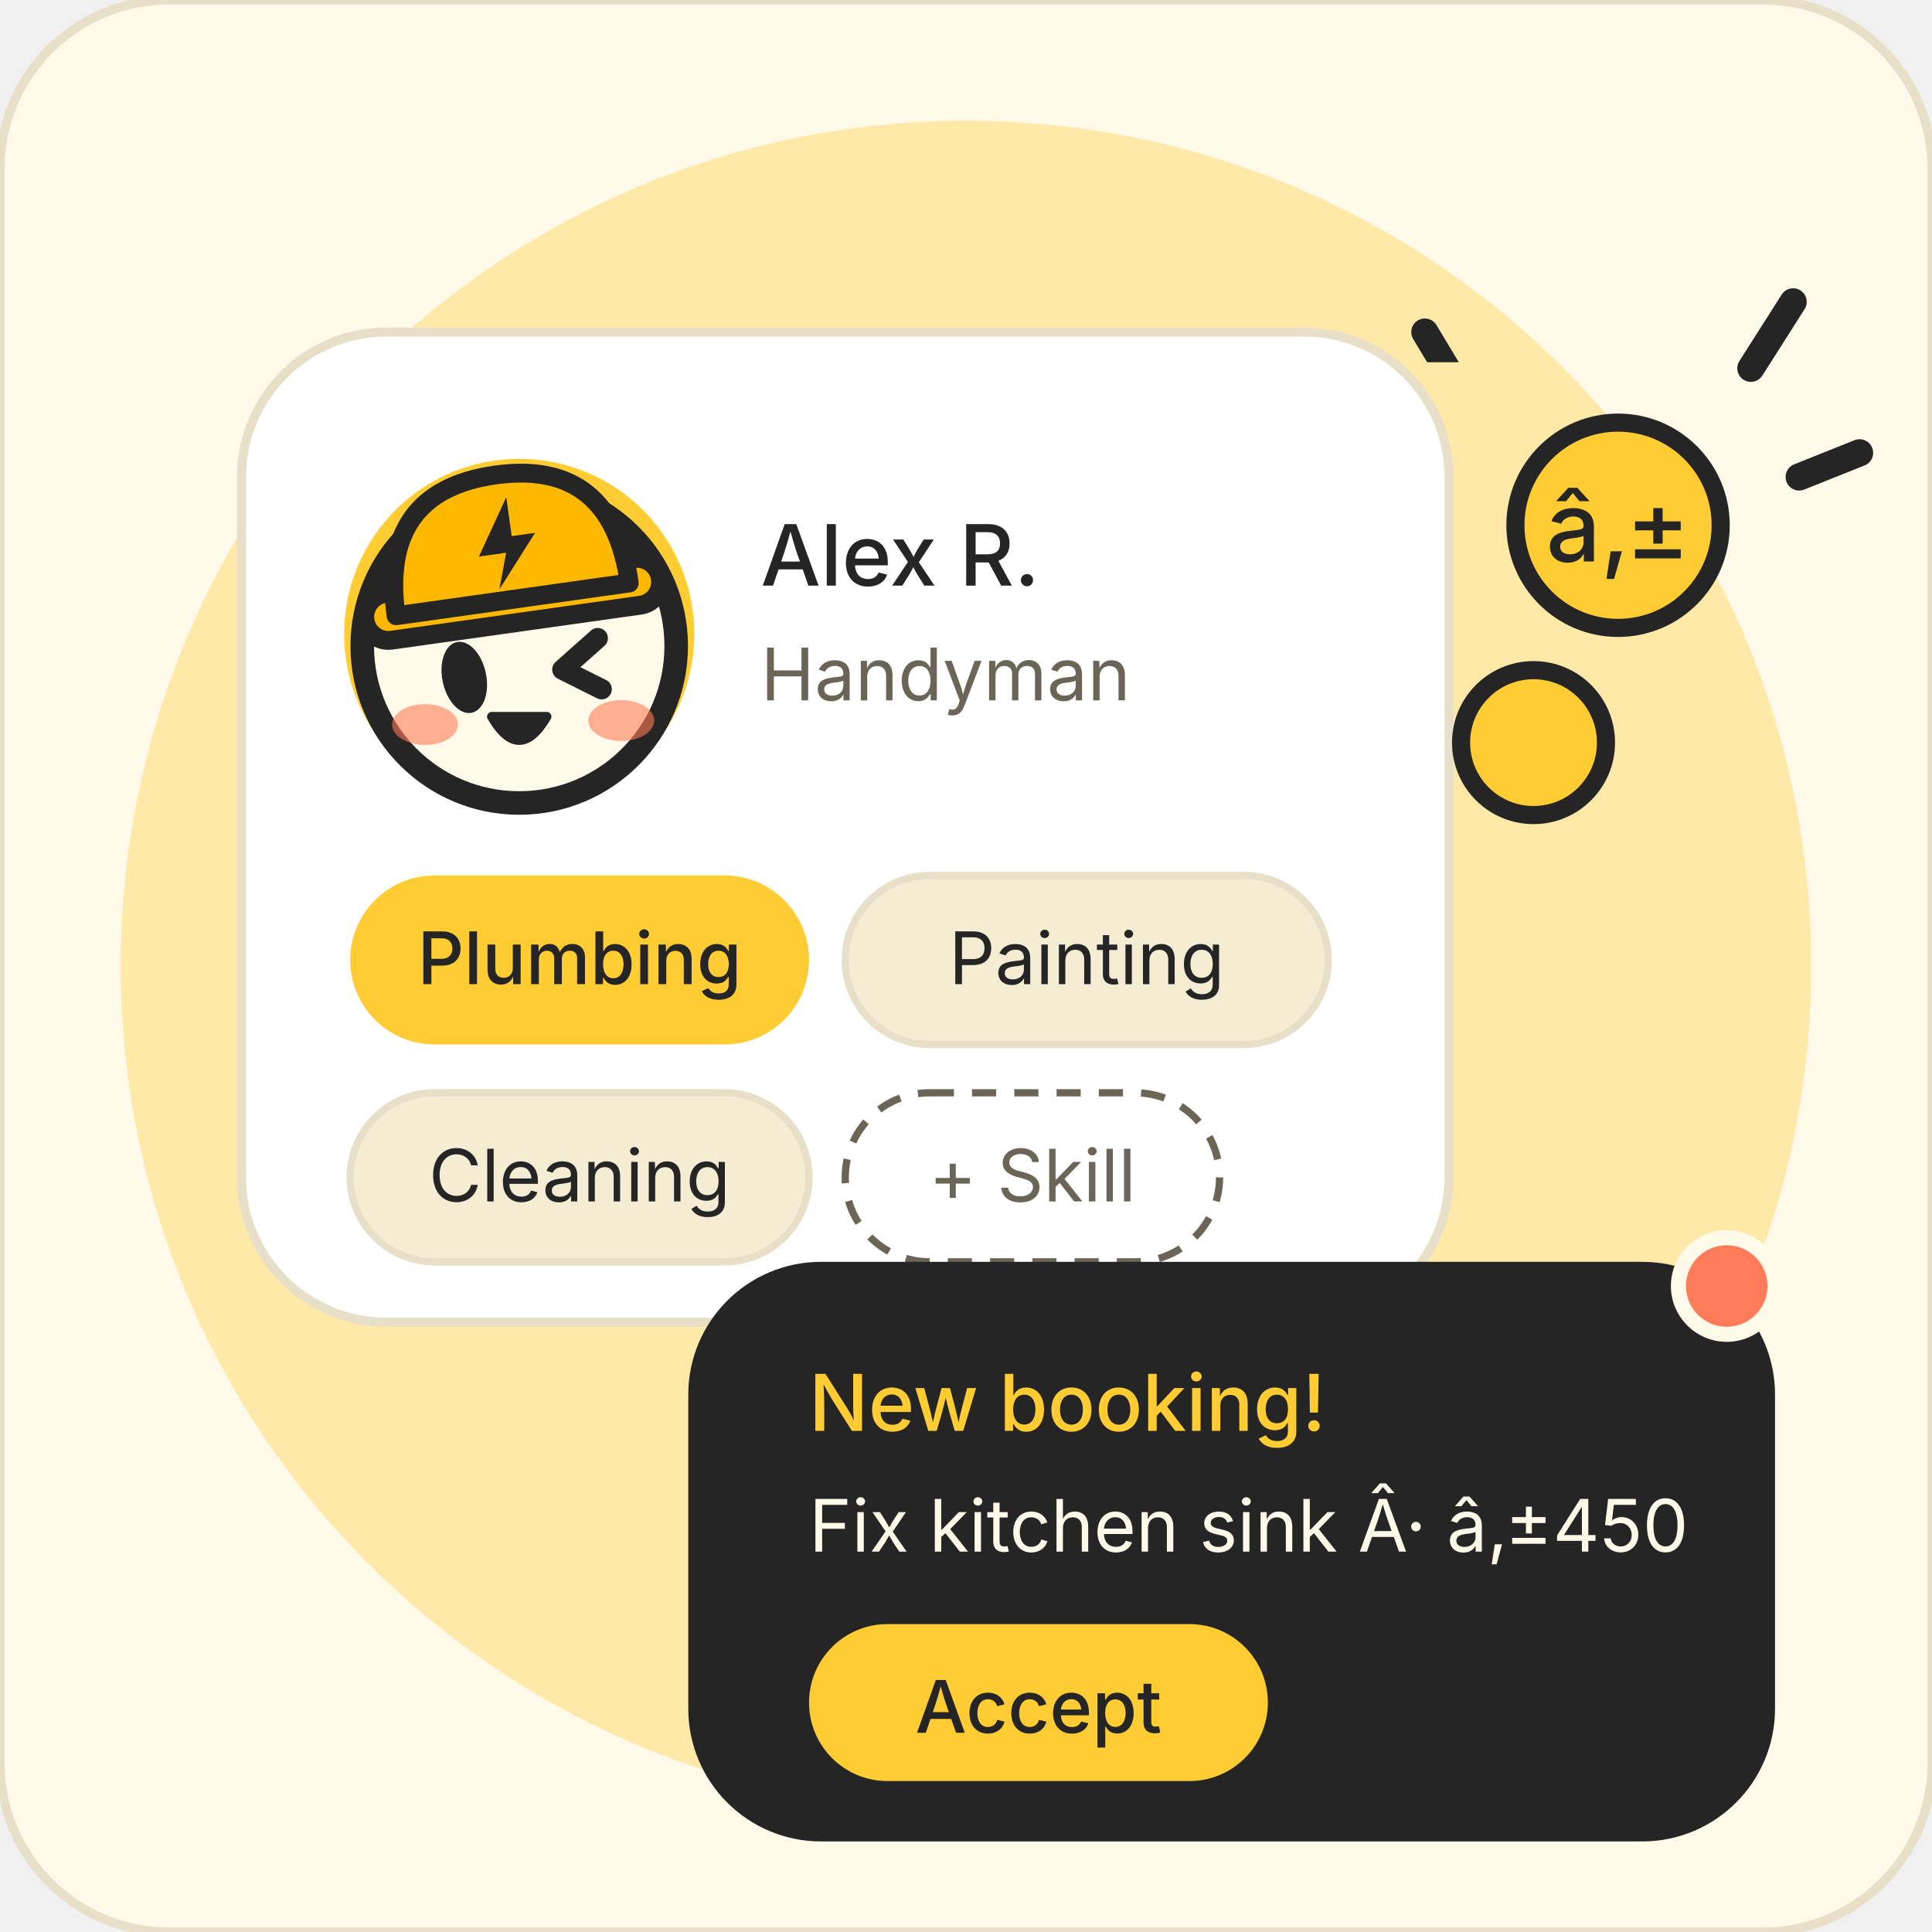
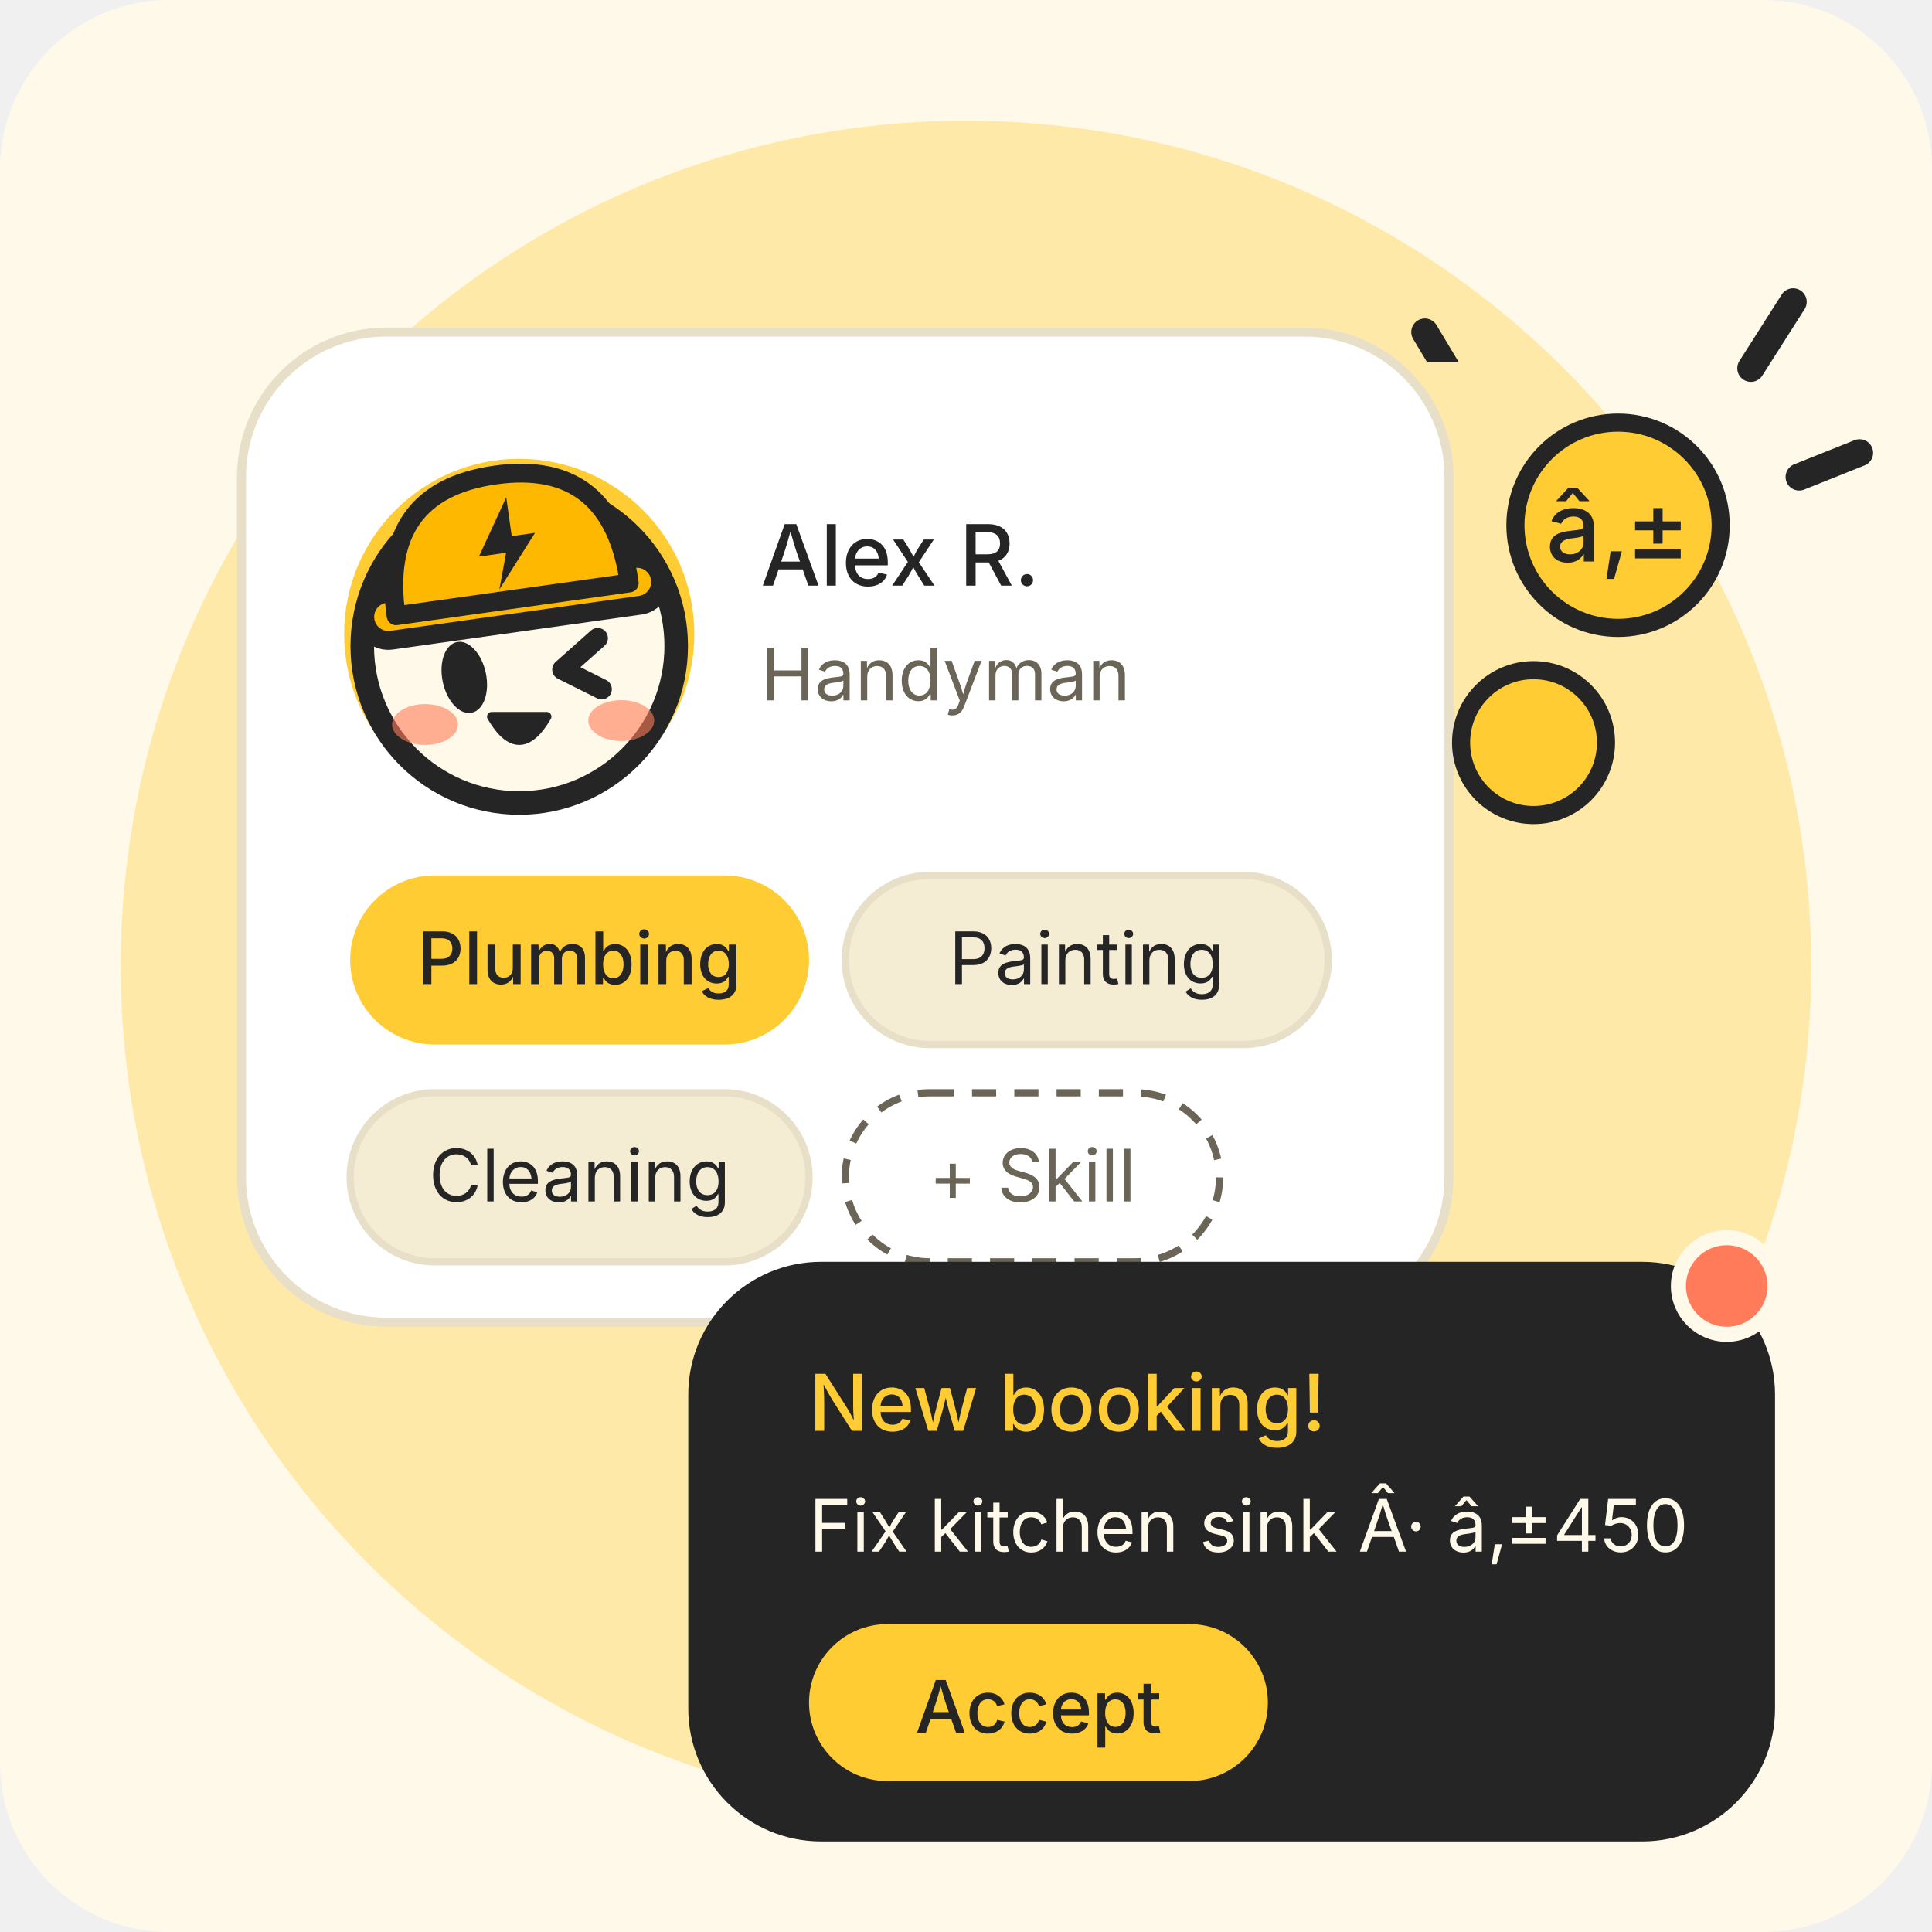
<svg xmlns="http://www.w3.org/2000/svg" width="100%" viewBox="350 10 320 320" role="img" style="">
  <defs>
    <clipPath id="mapclip">
      <rect x="30" y="50" width="240" height="210" rx="26" />
    </clipPath>
    <g id="mh">
      <circle r="20" fill="#FFF9E9" stroke="#252525" stroke-width="3" />
      <ellipse cx="-7" cy="4" rx="2.8" ry="4.6" fill="#252525" transform="rotate(-12 -7 4)" />
      <path d="M10 -1 L5.5 3 L10.5 5.5" fill="none" stroke="#252525" stroke-width="2.6" stroke-linecap="round" stroke-linejoin="round" />
      <ellipse cx="-12" cy="10" rx="4.2" ry="2.6" fill="#FF7B59" fill-opacity="0.6" />
      <ellipse cx="13" cy="9.5" rx="4.2" ry="2.6" fill="#FF7B59" fill-opacity="0.6" />
      <path d="M-3.5 9 Q0 15 3.5 9 Z" fill="#252525" stroke="#252525" stroke-width="1.2" stroke-linejoin="round" />
      <g transform="rotate(-8)">
        <rect x="-19" y="-9" width="38" height="6" rx="3" fill="#FFB800" stroke="#252525" stroke-width="2.4" />
        <path d="M-15 -6 Q-15 -22 0 -22 Q15 -22 15 -6 Z" fill="#FFB800" stroke="#252525" stroke-width="2.4" stroke-linejoin="round" />
        <path d="M1 -19 L-3.5 -12 L0 -12 L-1.5 -7.5 L4 -14 L1 -14 Z" fill="#252525" />
      </g>
    </g>
    <g id="pin">
      <path d="M0 0 L-15 -24.8 A20 20 0 1 1 15 -24.8 Z" fill="#FFCC33" stroke="#252525" stroke-width="3" stroke-linejoin="round" />
      <use href="#mh" transform="translate(0,-38) scale(0.85)" />
    </g>
    <mask id="imagine-text-gaps-0ybfky" maskUnits="userSpaceOnUse">
      <rect x="0" y="0" width="680" height="368.77" fill="white" />
      <rect x="196.328" y="65" width="56.24" height="20" fill="black" rx="2" />
      <rect x="108" y="238" width="102.844" height="21" fill="black" rx="2" />
      <rect x="108" y="260" width="112.227" height="20" fill="black" rx="2" />
      <rect x="111" y="85" width="52.422" height="23" fill="black" rx="2" />
      <rect x="112" y="106" width="65.689" height="20" fill="black" rx="2" />
      <rect x="55.828" y="153" width="60.344" height="20" fill="black" rx="2" />
      <rect x="144.539" y="153" width="50.922" height="20" fill="black" rx="2" />
      <rect x="58.883" y="189" width="54.235" height="20" fill="black" rx="2" />
      <rect x="140.734" y="189" width="40.624" height="20" fill="black" rx="2" />
      <rect x="120" y="226" width="91.222" height="21" fill="black" rx="2" />
      <rect x="120" y="247" width="124.024" height="20" fill="black" rx="2" />
      <rect x="138.367" y="277" width="46.92" height="20" fill="black" rx="2" />
      <rect x="248.109" y="79" width="19" height="25" fill="black" rx="2" />
      <rect x="69.46" y="341" width="202.264" height="20" fill="black" rx="2" />
      <rect x="389.96" y="341" width="240.081" height="20" fill="black" rx="2" />
    </mask>
  </defs>
  <g transform="translate(10,10)" style="fill:rgb(0, 0, 0);stroke:none;color:rgb(11, 11, 11);stroke-width:1px;stroke-linecap:butt;stroke-linejoin:miter;opacity:1;font-family:anthropic-sans, -apple-system, BlinkMacSystemFont, &quot;Segoe UI&quot;, sans-serif;font-size:16px;font-weight:400;text-anchor:start;dominant-baseline:auto">
-     <rect width="320" height="320" rx="28" fill="#FFF9E9" stroke="#E8DFC8" stroke-width="1.5" style="fill:rgb(255, 249, 233);stroke:rgb(232, 223, 200);color:rgb(11, 11, 11);stroke-width:1.5px;stroke-linecap:butt;stroke-linejoin:miter;opacity:1;font-family:anthropic-sans, -apple-system, BlinkMacSystemFont, &quot;Segoe UI&quot;, sans-serif;font-size:16px;font-weight:400;text-anchor:start;dominant-baseline:auto" />
+     <rect width="320" height="320" rx="28" fill="#FFF9E9" style="fill:rgb(255, 249, 233);stroke:none;color:rgb(11, 11, 11);stroke-width:1.5px;stroke-linecap:butt;stroke-linejoin:miter;opacity:1;font-family:anthropic-sans, -apple-system, BlinkMacSystemFont, &quot;Segoe UI&quot;, sans-serif;font-size:16px;font-weight:400;text-anchor:start;dominant-baseline:auto" />
    <g transform="translate(10,-5)" style="fill:rgb(0, 0, 0);stroke:none;color:rgb(11, 11, 11);stroke-width:1px;stroke-linecap:butt;stroke-linejoin:miter;opacity:1;font-family:anthropic-sans, -apple-system, BlinkMacSystemFont, &quot;Segoe UI&quot;, sans-serif;font-size:16px;font-weight:400;text-anchor:start;dominant-baseline:auto">
      <circle cx="150" cy="165" r="140" fill="#FFE9A8" style="fill:rgb(255, 233, 168);stroke:none;color:rgb(11, 11, 11);stroke-width:1px;stroke-linecap:butt;stroke-linejoin:miter;opacity:1;font-family:anthropic-sans, -apple-system, BlinkMacSystemFont, &quot;Segoe UI&quot;, sans-serif;font-size:16px;font-weight:400;text-anchor:start;dominant-baseline:auto" />
      <rect x="30" y="50" width="240" height="210" rx="26" fill="#F4ECD3" style="fill:rgb(244, 236, 211);stroke:none;color:rgb(11, 11, 11);stroke-width:1px;stroke-linecap:butt;stroke-linejoin:miter;opacity:1;font-family:anthropic-sans, -apple-system, BlinkMacSystemFont, &quot;Segoe UI&quot;, sans-serif;font-size:16px;font-weight:400;text-anchor:start;dominant-baseline:auto" />
      <g clip-path="url(#mapclip)" style="fill:rgb(0, 0, 0);stroke:none;color:rgb(11, 11, 11);stroke-width:1px;stroke-linecap:butt;stroke-linejoin:miter;opacity:1;font-family:anthropic-sans, -apple-system, BlinkMacSystemFont, &quot;Segoe UI&quot;, sans-serif;font-size:16px;font-weight:400;text-anchor:start;dominant-baseline:auto">
        <ellipse cx="62" cy="96" rx="36" ry="24" fill="#3FA36B" fill-opacity="0.25" style="fill:rgb(63, 163, 107);stroke:none;color:rgb(11, 11, 11);stroke-width:1px;stroke-linecap:butt;stroke-linejoin:miter;opacity:1;font-family:anthropic-sans, -apple-system, BlinkMacSystemFont, &quot;Segoe UI&quot;, sans-serif;font-size:16px;font-weight:400;text-anchor:start;dominant-baseline:auto" />
        <path d="M20 135 L280 112" stroke="#FFFFFF" stroke-width="14" fill="none" mask="url(#imagine-text-gaps-0ybfky)" style="fill:none;stroke:rgb(255, 255, 255);color:rgb(11, 11, 11);stroke-width:14px;stroke-linecap:butt;stroke-linejoin:miter;opacity:1;font-family:anthropic-sans, -apple-system, BlinkMacSystemFont, &quot;Segoe UI&quot;, sans-serif;font-size:16px;font-weight:400;text-anchor:start;dominant-baseline:auto" />
        <path d="M105 40 L138 270" stroke="#FFFFFF" stroke-width="14" fill="none" mask="url(#imagine-text-gaps-0ybfky)" style="fill:none;stroke:rgb(255, 255, 255);color:rgb(11, 11, 11);stroke-width:14px;stroke-linecap:butt;stroke-linejoin:miter;opacity:1;font-family:anthropic-sans, -apple-system, BlinkMacSystemFont, &quot;Segoe UI&quot;, sans-serif;font-size:16px;font-weight:400;text-anchor:start;dominant-baseline:auto" />
        <path d="M205 40 L184 270" stroke="#FFFFFF" stroke-width="12" fill="none" mask="url(#imagine-text-gaps-0ybfky)" style="fill:none;stroke:rgb(255, 255, 255);color:rgb(11, 11, 11);stroke-width:12px;stroke-linecap:butt;stroke-linejoin:miter;opacity:1;font-family:anthropic-sans, -apple-system, BlinkMacSystemFont, &quot;Segoe UI&quot;, sans-serif;font-size:16px;font-weight:400;text-anchor:start;dominant-baseline:auto" />
        <path d="M20 205 L280 220" stroke="#FFFFFF" stroke-width="10" fill="none" mask="url(#imagine-text-gaps-0ybfky)" style="fill:none;stroke:rgb(255, 255, 255);color:rgb(11, 11, 11);stroke-width:10px;stroke-linecap:butt;stroke-linejoin:miter;opacity:1;font-family:anthropic-sans, -apple-system, BlinkMacSystemFont, &quot;Segoe UI&quot;, sans-serif;font-size:16px;font-weight:400;text-anchor:start;dominant-baseline:auto" />
      </g>
      <circle cx="150" cy="168" r="72" fill="#FFCC33" fill-opacity="0.28" stroke="#FFB800" stroke-width="2" stroke-dasharray="6 5" style="fill:rgb(255, 204, 51);stroke:rgb(255, 184, 0);color:rgb(11, 11, 11);stroke-width:2px;stroke-dasharray:6px, 5px;stroke-linecap:butt;stroke-linejoin:miter;opacity:1;font-family:anthropic-sans, -apple-system, BlinkMacSystemFont, &quot;Segoe UI&quot;, sans-serif;font-size:16px;font-weight:400;text-anchor:start;dominant-baseline:auto" />
      <use href="#pin" transform="translate(96,150)" style="fill:rgb(0, 0, 0);stroke:none;color:rgb(11, 11, 11);stroke-width:1px;stroke-linecap:butt;stroke-linejoin:miter;opacity:1;font-family:anthropic-sans, -apple-system, BlinkMacSystemFont, &quot;Segoe UI&quot;, sans-serif;font-size:16px;font-weight:400;text-anchor:start;dominant-baseline:auto" />
      <use href="#pin" transform="translate(216,152)" style="fill:rgb(0, 0, 0);stroke:none;color:rgb(11, 11, 11);stroke-width:1px;stroke-linecap:butt;stroke-linejoin:miter;opacity:1;font-family:anthropic-sans, -apple-system, BlinkMacSystemFont, &quot;Segoe UI&quot;, sans-serif;font-size:16px;font-weight:400;text-anchor:start;dominant-baseline:auto" />
      <use href="#pin" transform="translate(94,220) scale(0.85)" style="fill:rgb(0, 0, 0);stroke:none;color:rgb(11, 11, 11);stroke-width:1px;stroke-linecap:butt;stroke-linejoin:miter;opacity:1;font-family:anthropic-sans, -apple-system, BlinkMacSystemFont, &quot;Segoe UI&quot;, sans-serif;font-size:16px;font-weight:400;text-anchor:start;dominant-baseline:auto" />
      <circle cx="156" cy="176" r="15" fill="#FFFFFF" fill-opacity="0.8" style="fill:rgb(255, 255, 255);stroke:none;color:rgb(11, 11, 11);stroke-width:1px;stroke-linecap:butt;stroke-linejoin:miter;opacity:1;font-family:anthropic-sans, -apple-system, BlinkMacSystemFont, &quot;Segoe UI&quot;, sans-serif;font-size:16px;font-weight:400;text-anchor:start;dominant-baseline:auto" />
      <circle cx="156" cy="176" r="8" fill="#252525" style="fill:rgb(37, 37, 37);stroke:none;color:rgb(11, 11, 11);stroke-width:1px;stroke-linecap:butt;stroke-linejoin:miter;opacity:1;font-family:anthropic-sans, -apple-system, BlinkMacSystemFont, &quot;Segoe UI&quot;, sans-serif;font-size:16px;font-weight:400;text-anchor:start;dominant-baseline:auto" />
      <rect x="188" y="62" width="72" height="26" rx="13" fill="#252525" style="fill:rgb(37, 37, 37);stroke:none;color:rgb(11, 11, 11);stroke-width:1px;stroke-linecap:butt;stroke-linejoin:miter;opacity:1;font-family:anthropic-sans, -apple-system, BlinkMacSystemFont, &quot;Segoe UI&quot;, sans-serif;font-size:16px;font-weight:400;text-anchor:start;dominant-baseline:auto" />
      <text x="224" y="80" font-size="12" font-weight="500" fill="#FFF9E9" text-anchor="middle" style="fill:rgb(255, 249, 233);stroke:none;color:rgb(11, 11, 11);stroke-width:1px;stroke-linecap:butt;stroke-linejoin:miter;opacity:1;font-family:anthropic-sans, -apple-system, BlinkMacSystemFont, &quot;Segoe UI&quot;, sans-serif;font-size:12px;font-weight:500;text-anchor:middle;dominant-baseline:auto">3 nearby</text>
      <rect x="46" y="226" width="208" height="68" rx="20" fill="#FFFFFF" stroke="#E8DFC8" stroke-width="1.5" style="fill:rgb(255, 255, 255);stroke:rgb(232, 223, 200);color:rgb(11, 11, 11);stroke-width:1.5px;stroke-linecap:butt;stroke-linejoin:miter;opacity:1;font-family:anthropic-sans, -apple-system, BlinkMacSystemFont, &quot;Segoe UI&quot;, sans-serif;font-size:16px;font-weight:400;text-anchor:start;dominant-baseline:auto" />
      <circle cx="80" cy="260" r="23" fill="#FFCC33" style="fill:rgb(255, 204, 51);stroke:none;color:rgb(11, 11, 11);stroke-width:1px;stroke-linecap:butt;stroke-linejoin:miter;opacity:1;font-family:anthropic-sans, -apple-system, BlinkMacSystemFont, &quot;Segoe UI&quot;, sans-serif;font-size:16px;font-weight:400;text-anchor:start;dominant-baseline:auto" />
      <use href="#mh" transform="translate(80,262) scale(0.95)" style="fill:rgb(0, 0, 0);stroke:none;color:rgb(11, 11, 11);stroke-width:1px;stroke-linecap:butt;stroke-linejoin:miter;opacity:1;font-family:anthropic-sans, -apple-system, BlinkMacSystemFont, &quot;Segoe UI&quot;, sans-serif;font-size:16px;font-weight:400;text-anchor:start;dominant-baseline:auto" />
      <text x="112" y="254" font-size="13" font-weight="500" fill="#252525" style="fill:rgb(37, 37, 37);stroke:none;color:rgb(11, 11, 11);stroke-width:1px;stroke-linecap:butt;stroke-linejoin:miter;opacity:1;font-family:anthropic-sans, -apple-system, BlinkMacSystemFont, &quot;Segoe UI&quot;, sans-serif;font-size:13px;font-weight:500;text-anchor:start;dominant-baseline:auto">Maria Â· Plumber</text>
      <circle cx="226" cy="249" r="8" fill="#3FA36B" style="fill:rgb(63, 163, 107);stroke:none;color:rgb(11, 11, 11);stroke-width:1px;stroke-linecap:butt;stroke-linejoin:miter;opacity:1;font-family:anthropic-sans, -apple-system, BlinkMacSystemFont, &quot;Segoe UI&quot;, sans-serif;font-size:16px;font-weight:400;text-anchor:start;dominant-baseline:auto" />
      <path d="M222 249 L225 252 L230 246" fill="none" stroke="#FFFFFF" stroke-width="2" stroke-linecap="round" stroke-linejoin="round" style="fill:none;stroke:rgb(255, 255, 255);color:rgb(11, 11, 11);stroke-width:2px;stroke-linecap:round;stroke-linejoin:round;opacity:1;font-family:anthropic-sans, -apple-system, BlinkMacSystemFont, &quot;Segoe UI&quot;, sans-serif;font-size:16px;font-weight:400;text-anchor:start;dominant-baseline:auto" />
      <text x="112" y="275" font-size="12" fill="#6B6558" style="fill:rgb(107, 101, 88);stroke:none;color:rgb(11, 11, 11);stroke-width:1px;stroke-linecap:butt;stroke-linejoin:miter;opacity:1;font-family:anthropic-sans, -apple-system, BlinkMacSystemFont, &quot;Segoe UI&quot;, sans-serif;font-size:12px;font-weight:400;text-anchor:start;dominant-baseline:auto">
        <tspan fill="#F2B100" style="fill:rgb(242, 177, 0);stroke:none;color:rgb(11, 11, 11);stroke-width:1px;stroke-linecap:butt;stroke-linejoin:miter;opacity:1;font-family:anthropic-sans, -apple-system, BlinkMacSystemFont, &quot;Segoe UI&quot;, sans-serif;font-size:12px;font-weight:400;text-anchor:start;dominant-baseline:auto">â˜…</tspan> 4.9 Â· 0.8 km away</text>
    </g>
  </g>
  <g transform="translate(350,10)" style="fill:rgb(0, 0, 0);stroke:none;color:rgb(11, 11, 11);stroke-width:1px;stroke-linecap:butt;stroke-linejoin:miter;opacity:1;font-family:anthropic-sans, -apple-system, BlinkMacSystemFont, &quot;Segoe UI&quot;, sans-serif;font-size:16px;font-weight:400;text-anchor:start;dominant-baseline:auto">
-     <rect width="320" height="320" rx="28" fill="#FFF9E9" stroke="#E8DFC8" stroke-width="1.5" style="fill:rgb(255, 249, 233);stroke:rgb(232, 223, 200);color:rgb(11, 11, 11);stroke-width:1.5px;stroke-linecap:butt;stroke-linejoin:miter;opacity:1;font-family:anthropic-sans, -apple-system, BlinkMacSystemFont, &quot;Segoe UI&quot;, sans-serif;font-size:16px;font-weight:400;text-anchor:start;dominant-baseline:auto" />
+     <rect width="320" height="320" rx="28" fill="#FFF9E9" style="fill:rgb(255, 249, 233);stroke:none;color:rgb(11, 11, 11);stroke-width:1.5px;stroke-linecap:butt;stroke-linejoin:miter;opacity:1;font-family:anthropic-sans, -apple-system, BlinkMacSystemFont, &quot;Segoe UI&quot;, sans-serif;font-size:16px;font-weight:400;text-anchor:start;dominant-baseline:auto" />
    <g transform="translate(10,-5)" style="fill:rgb(0, 0, 0);stroke:none;color:rgb(11, 11, 11);stroke-width:1px;stroke-linecap:butt;stroke-linejoin:miter;opacity:1;font-family:anthropic-sans, -apple-system, BlinkMacSystemFont, &quot;Segoe UI&quot;, sans-serif;font-size:16px;font-weight:400;text-anchor:start;dominant-baseline:auto">
      <circle cx="150" cy="165" r="140" fill="#FFE9A8" style="fill:rgb(255, 233, 168);stroke:none;color:rgb(11, 11, 11);stroke-width:1px;stroke-linecap:butt;stroke-linejoin:miter;opacity:1;font-family:anthropic-sans, -apple-system, BlinkMacSystemFont, &quot;Segoe UI&quot;, sans-serif;font-size:16px;font-weight:400;text-anchor:start;dominant-baseline:auto" />
      <rect x="30" y="60" width="200" height="164" rx="24" fill="#FFFFFF" stroke="#E8DFC8" stroke-width="1.5" style="fill:rgb(255, 255, 255);stroke:rgb(232, 223, 200);color:rgb(11, 11, 11);stroke-width:1.5px;stroke-linecap:butt;stroke-linejoin:miter;opacity:1;font-family:anthropic-sans, -apple-system, BlinkMacSystemFont, &quot;Segoe UI&quot;, sans-serif;font-size:16px;font-weight:400;text-anchor:start;dominant-baseline:auto" />
      <circle cx="76" cy="110" r="29" fill="#FFCC33" style="fill:rgb(255, 204, 51);stroke:none;color:rgb(11, 11, 11);stroke-width:1px;stroke-linecap:butt;stroke-linejoin:miter;opacity:1;font-family:anthropic-sans, -apple-system, BlinkMacSystemFont, &quot;Segoe UI&quot;, sans-serif;font-size:16px;font-weight:400;text-anchor:start;dominant-baseline:auto" />
      <use href="#mh" transform="translate(76,112) scale(1.3)" style="fill:rgb(0, 0, 0);stroke:none;color:rgb(11, 11, 11);stroke-width:1px;stroke-linecap:butt;stroke-linejoin:miter;opacity:1;font-family:anthropic-sans, -apple-system, BlinkMacSystemFont, &quot;Segoe UI&quot;, sans-serif;font-size:16px;font-weight:400;text-anchor:start;dominant-baseline:auto" />
      <text x="116" y="102" font-size="14" font-weight="500" fill="#252525" style="fill:rgb(37, 37, 37);stroke:none;color:rgb(11, 11, 11);stroke-width:1px;stroke-linecap:butt;stroke-linejoin:miter;opacity:1;font-family:anthropic-sans, -apple-system, BlinkMacSystemFont, &quot;Segoe UI&quot;, sans-serif;font-size:14px;font-weight:500;text-anchor:start;dominant-baseline:auto">Alex R.</text>
      <text x="116" y="121" font-size="12" fill="#6B6558" style="fill:rgb(107, 101, 88);stroke:none;color:rgb(11, 11, 11);stroke-width:1px;stroke-linecap:butt;stroke-linejoin:miter;opacity:1;font-family:anthropic-sans, -apple-system, BlinkMacSystemFont, &quot;Segoe UI&quot;, sans-serif;font-size:12px;font-weight:400;text-anchor:start;dominant-baseline:auto">Handyman</text>
      <rect x="48" y="150" width="76" height="28" rx="14" fill="#FFCC33" style="fill:rgb(255, 204, 51);stroke:none;color:rgb(11, 11, 11);stroke-width:1px;stroke-linecap:butt;stroke-linejoin:miter;opacity:1;font-family:anthropic-sans, -apple-system, BlinkMacSystemFont, &quot;Segoe UI&quot;, sans-serif;font-size:16px;font-weight:400;text-anchor:start;dominant-baseline:auto" />
      <text x="86" y="168" font-size="12" font-weight="500" fill="#252525" text-anchor="middle" style="fill:rgb(37, 37, 37);stroke:none;color:rgb(11, 11, 11);stroke-width:1px;stroke-linecap:butt;stroke-linejoin:miter;opacity:1;font-family:anthropic-sans, -apple-system, BlinkMacSystemFont, &quot;Segoe UI&quot;, sans-serif;font-size:12px;font-weight:500;text-anchor:middle;dominant-baseline:auto">Plumbing</text>
      <rect x="130" y="150" width="80" height="28" rx="14" fill="#F4ECD3" stroke="#E8DFC8" stroke-width="1.2" style="fill:rgb(244, 236, 211);stroke:rgb(232, 223, 200);color:rgb(11, 11, 11);stroke-width:1.2px;stroke-linecap:butt;stroke-linejoin:miter;opacity:1;font-family:anthropic-sans, -apple-system, BlinkMacSystemFont, &quot;Segoe UI&quot;, sans-serif;font-size:16px;font-weight:400;text-anchor:start;dominant-baseline:auto" />
      <text x="170" y="168" font-size="12" fill="#252525" text-anchor="middle" style="fill:rgb(37, 37, 37);stroke:none;color:rgb(11, 11, 11);stroke-width:1px;stroke-linecap:butt;stroke-linejoin:miter;opacity:1;font-family:anthropic-sans, -apple-system, BlinkMacSystemFont, &quot;Segoe UI&quot;, sans-serif;font-size:12px;font-weight:400;text-anchor:middle;dominant-baseline:auto">Painting</text>
      <rect x="48" y="186" width="76" height="28" rx="14" fill="#F4ECD3" stroke="#E8DFC8" stroke-width="1.2" style="fill:rgb(244, 236, 211);stroke:rgb(232, 223, 200);color:rgb(11, 11, 11);stroke-width:1.2px;stroke-linecap:butt;stroke-linejoin:miter;opacity:1;font-family:anthropic-sans, -apple-system, BlinkMacSystemFont, &quot;Segoe UI&quot;, sans-serif;font-size:16px;font-weight:400;text-anchor:start;dominant-baseline:auto" />
      <text x="86" y="204" font-size="12" fill="#252525" text-anchor="middle" style="fill:rgb(37, 37, 37);stroke:none;color:rgb(11, 11, 11);stroke-width:1px;stroke-linecap:butt;stroke-linejoin:miter;opacity:1;font-family:anthropic-sans, -apple-system, BlinkMacSystemFont, &quot;Segoe UI&quot;, sans-serif;font-size:12px;font-weight:400;text-anchor:middle;dominant-baseline:auto">Cleaning</text>
      <rect x="130" y="186" width="62" height="28" rx="14" fill="none" stroke="#6B6558" stroke-width="1.2" stroke-dasharray="4 3" style="fill:none;stroke:rgb(107, 101, 88);color:rgb(11, 11, 11);stroke-width:1.2px;stroke-dasharray:4px, 3px;stroke-linecap:butt;stroke-linejoin:miter;opacity:1;font-family:anthropic-sans, -apple-system, BlinkMacSystemFont, &quot;Segoe UI&quot;, sans-serif;font-size:16px;font-weight:400;text-anchor:start;dominant-baseline:auto" />
      <text x="161" y="204" font-size="12" fill="#6B6558" text-anchor="middle" style="fill:rgb(107, 101, 88);stroke:none;color:rgb(11, 11, 11);stroke-width:1px;stroke-linecap:butt;stroke-linejoin:miter;opacity:1;font-family:anthropic-sans, -apple-system, BlinkMacSystemFont, &quot;Segoe UI&quot;, sans-serif;font-size:12px;font-weight:400;text-anchor:middle;dominant-baseline:auto">+ Skill</text>
      <rect x="104" y="214" width="180" height="96" rx="22" fill="#252525" style="fill:rgb(37, 37, 37);stroke:none;color:rgb(11, 11, 11);stroke-width:1px;stroke-linecap:butt;stroke-linejoin:miter;opacity:1;font-family:anthropic-sans, -apple-system, BlinkMacSystemFont, &quot;Segoe UI&quot;, sans-serif;font-size:16px;font-weight:400;text-anchor:start;dominant-baseline:auto" />
      <circle cx="276" cy="218" r="8" fill="#FF7B59" stroke="#FFF9E9" stroke-width="2.5" style="fill:rgb(255, 123, 89);stroke:rgb(255, 249, 233);color:rgb(11, 11, 11);stroke-width:2.5px;stroke-linecap:butt;stroke-linejoin:miter;opacity:1;font-family:anthropic-sans, -apple-system, BlinkMacSystemFont, &quot;Segoe UI&quot;, sans-serif;font-size:16px;font-weight:400;text-anchor:start;dominant-baseline:auto" />
      <text x="124" y="242" font-size="13" font-weight="500" fill="#FFCC33" style="fill:rgb(255, 204, 51);stroke:none;color:rgb(11, 11, 11);stroke-width:1px;stroke-linecap:butt;stroke-linejoin:miter;opacity:1;font-family:anthropic-sans, -apple-system, BlinkMacSystemFont, &quot;Segoe UI&quot;, sans-serif;font-size:13px;font-weight:500;text-anchor:start;dominant-baseline:auto">New booking!</text>
      <text x="124" y="262" font-size="12" fill="#FFF9E9" style="fill:rgb(255, 249, 233);stroke:none;color:rgb(11, 11, 11);stroke-width:1px;stroke-linecap:butt;stroke-linejoin:miter;opacity:1;font-family:anthropic-sans, -apple-system, BlinkMacSystemFont, &quot;Segoe UI&quot;, sans-serif;font-size:12px;font-weight:400;text-anchor:start;dominant-baseline:auto">Fix kitchen sink Â· â‚±450</text>
      <rect x="124" y="274" width="76" height="26" rx="13" fill="#FFCC33" style="fill:rgb(255, 204, 51);stroke:none;color:rgb(11, 11, 11);stroke-width:1px;stroke-linecap:butt;stroke-linejoin:miter;opacity:1;font-family:anthropic-sans, -apple-system, BlinkMacSystemFont, &quot;Segoe UI&quot;, sans-serif;font-size:16px;font-weight:400;text-anchor:start;dominant-baseline:auto" />
      <text x="162" y="292" font-size="12" font-weight="500" fill="#252525" text-anchor="middle" style="fill:rgb(37, 37, 37);stroke:none;color:rgb(11, 11, 11);stroke-width:1px;stroke-linecap:butt;stroke-linejoin:miter;opacity:1;font-family:anthropic-sans, -apple-system, BlinkMacSystemFont, &quot;Segoe UI&quot;, sans-serif;font-size:12px;font-weight:500;text-anchor:middle;dominant-baseline:auto">Accept</text>
      <circle cx="258" cy="92" r="17" fill="#FFCC33" stroke="#252525" stroke-width="3" style="fill:rgb(255, 204, 51);stroke:rgb(37, 37, 37);color:rgb(11, 11, 11);stroke-width:3px;stroke-linecap:butt;stroke-linejoin:miter;opacity:1;font-family:anthropic-sans, -apple-system, BlinkMacSystemFont, &quot;Segoe UI&quot;, sans-serif;font-size:16px;font-weight:400;text-anchor:start;dominant-baseline:auto" />
      <text x="258" y="98" font-size="16" font-weight="500" fill="#252525" text-anchor="middle" style="fill:rgb(37, 37, 37);stroke:none;color:rgb(11, 11, 11);stroke-width:1px;stroke-linecap:butt;stroke-linejoin:miter;opacity:1;font-family:anthropic-sans, -apple-system, BlinkMacSystemFont, &quot;Segoe UI&quot;, sans-serif;font-size:16px;font-weight:500;text-anchor:middle;dominant-baseline:auto">â‚±</text>
      <circle cx="244" cy="128" r="12" fill="#FFCC33" stroke="#252525" stroke-width="3" style="fill:rgb(255, 204, 51);stroke:rgb(37, 37, 37);color:rgb(11, 11, 11);stroke-width:3px;stroke-linecap:butt;stroke-linejoin:miter;opacity:1;font-family:anthropic-sans, -apple-system, BlinkMacSystemFont, &quot;Segoe UI&quot;, sans-serif;font-size:16px;font-weight:400;text-anchor:start;dominant-baseline:auto" />
      <path d="M280 66 L287 55 M288 84 L298 80 M232 70 L226 60" fill="none" stroke="#252525" stroke-width="4.5" stroke-linecap="round" mask="url(#imagine-text-gaps-0ybfky)" style="fill:none;stroke:rgb(37, 37, 37);color:rgb(11, 11, 11);stroke-width:4.5px;stroke-linecap:round;stroke-linejoin:miter;opacity:1;font-family:anthropic-sans, -apple-system, BlinkMacSystemFont, &quot;Segoe UI&quot;, sans-serif;font-size:16px;font-weight:400;text-anchor:start;dominant-baseline:auto" />
    </g>
  </g>
  <text x="170" y="356" text-anchor="middle" style="fill:rgb(82, 81, 78);stroke:none;color:rgb(11, 11, 11);stroke-width:1px;stroke-linecap:butt;stroke-linejoin:miter;opacity:1;font-family:anthropic-sans, -apple-system, BlinkMacSystemFont, &quot;Segoe UI&quot;, sans-serif;font-size:12px;font-weight:400;text-anchor:middle;dominant-baseline:auto">Screen 1: Find Nearby Services Easily</text>
  <text x="510" y="356" text-anchor="middle" style="fill:rgb(82, 81, 78);stroke:none;color:rgb(11, 11, 11);stroke-width:1px;stroke-linecap:butt;stroke-linejoin:miter;opacity:1;font-family:anthropic-sans, -apple-system, BlinkMacSystemFont, &quot;Segoe UI&quot;, sans-serif;font-size:12px;font-weight:400;text-anchor:middle;dominant-baseline:auto">Screen 2: Turn your Skills into Opportunities</text>
</svg>
